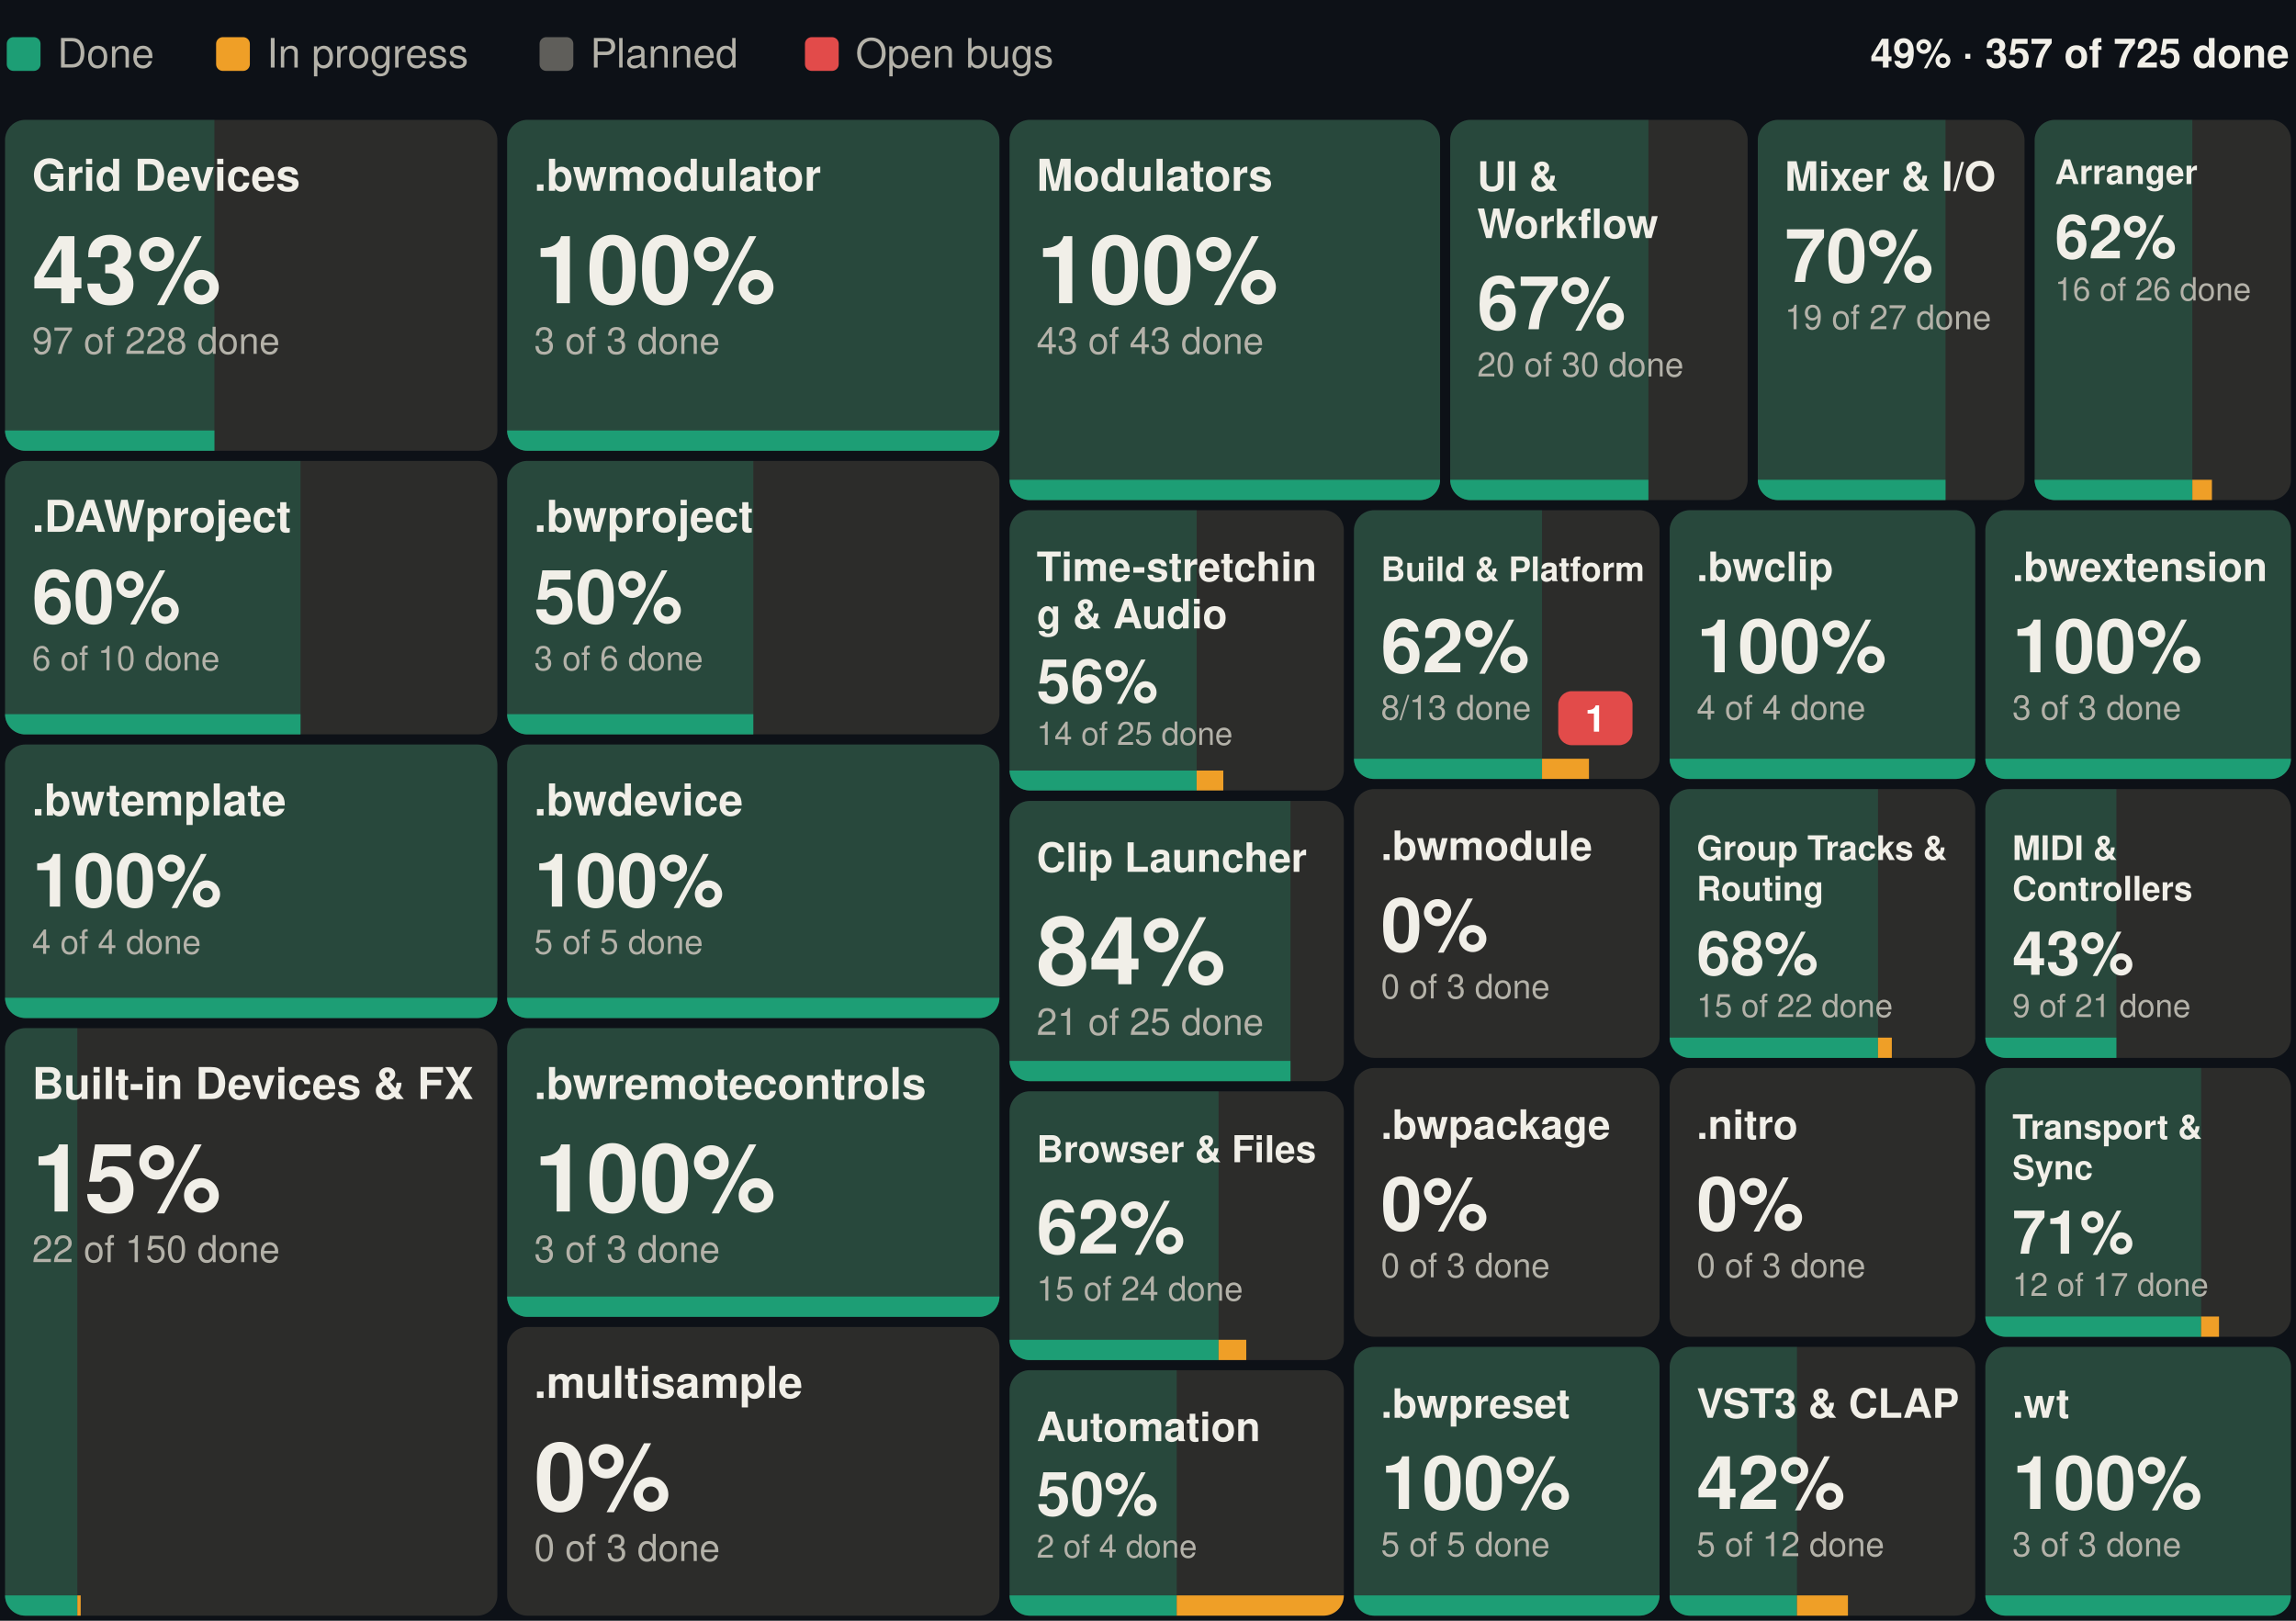
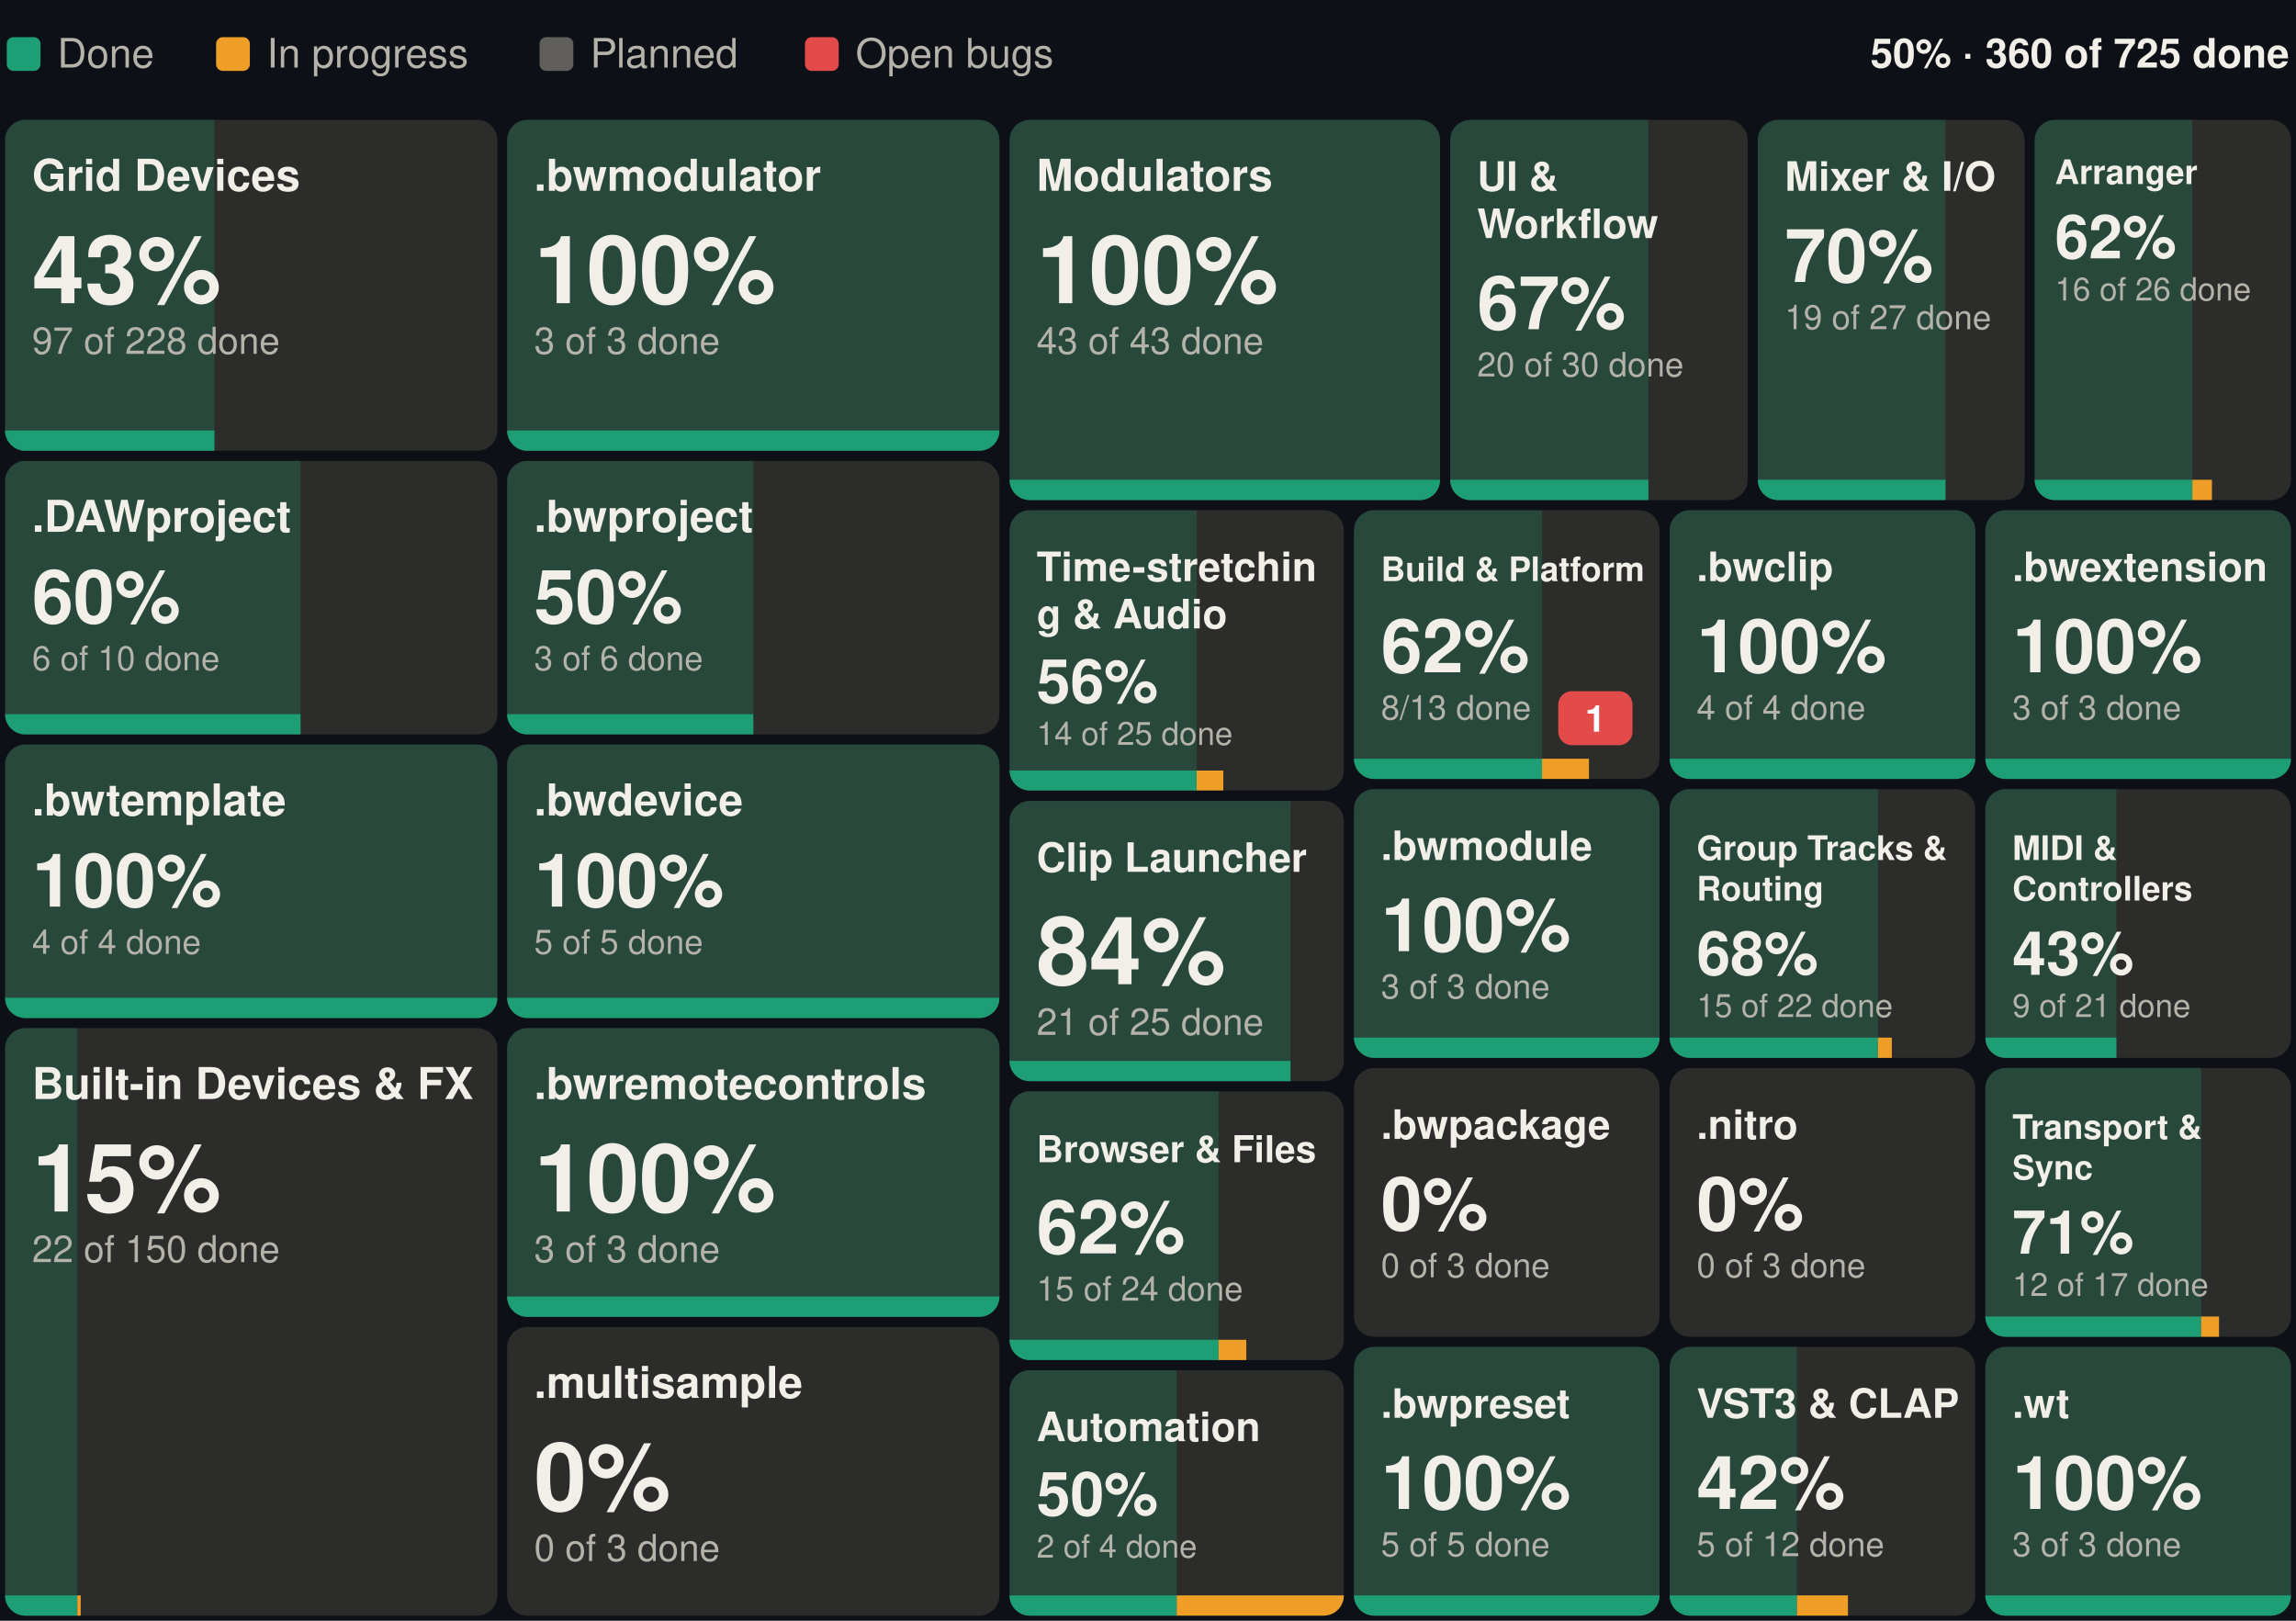
- <svg xmlns="http://www.w3.org/2000/svg" width="680" height="480" viewBox="0 0 680 480" font-family="-apple-system, BlinkMacSystemFont, 'Segoe UI', Helvetica, Arial, sans-serif" role="img" aria-label="Hikaru OpenLive vs Bitwig Studio 5.3.13: 357 of 725 features done">
+ <svg xmlns="http://www.w3.org/2000/svg" width="680" height="480" viewBox="0 0 680 480" font-family="-apple-system, BlinkMacSystemFont, 'Segoe UI', Helvetica, Arial, sans-serif" role="img" aria-label="Hikaru OpenLive vs Bitwig Studio 5.3.13: 360 of 725 features done">
  <rect width="680" height="480" fill="#0d1117" />
-   <text x="678.0" y="20.0" font-size="12" font-weight="600" text-anchor="end" fill="#F1EFE8">49% · 357 of 725 done</text>
+   <text x="678.0" y="20.0" font-size="12" font-weight="600" text-anchor="end" fill="#F1EFE8">50% · 360 of 725 done</text>
  <rect x="2.0" y="11" width="10" height="10" rx="2" fill="#1D9E75" />
  <text x="17.0" y="20.0" font-size="12" fill="#B4B2A9">Done</text>
  <rect x="64.0" y="11" width="10" height="10" rx="2" fill="#EF9F27" />
  <text x="79.0" y="20.0" font-size="12" fill="#B4B2A9">In progress</text>
  <rect x="159.8" y="11" width="10" height="10" rx="2" fill="#5F5E5A" />
  <text x="174.8" y="20.0" font-size="12" fill="#B4B2A9">Planned</text>
  <rect x="238.4" y="11" width="10" height="10" rx="2" fill="#E24B4A" />
  <text x="253.4" y="20.0" font-size="12" fill="#B4B2A9">Open bugs</text>
  <g>
    <clipPath id="b0">
      <rect x="299.0" y="237.2" width="99.0" height="83.0" rx="6" />
    </clipPath>
    <g clip-path="url(#b0)">
      <rect x="299.0" y="237.2" width="99.0" height="83.0" fill="#2C2C2A" />
      <rect x="299.0" y="237.2" width="83.2" height="83.0" fill="#1D9E75" fill-opacity="0.25" />
      <rect x="299.0" y="314.2" width="83.2" height="6" fill="#1D9E75" />
    </g>
    <text x="307.0" y="258.2" font-size="12" font-weight="600" fill="#F1EFE8">Clip Launcher</text>
    <text x="307.0" y="291.5" font-size="28" font-weight="600" fill="#F1EFE8">84%</text>
    <text x="307.0" y="306.5" font-size="11" fill="#B4B2A9">21 of 25 done</text>
  </g>
  <g>
    <clipPath id="b1">
      <rect x="602.6" y="35.5" width="75.9" height="112.6" rx="6" />
    </clipPath>
    <g clip-path="url(#b1)">
      <rect x="602.6" y="35.5" width="75.9" height="112.6" fill="#2C2C2A" />
      <rect x="602.6" y="35.5" width="46.7" height="112.6" fill="#1D9E75" fill-opacity="0.25" />
      <rect x="602.6" y="142.1" width="46.7" height="6" fill="#1D9E75" />
      <rect x="649.3" y="142.1" width="5.8" height="6" fill="#EF9F27" />
    </g>
    <text x="608.6" y="54.5" font-size="10" font-weight="600" fill="#F1EFE8">Arranger</text>
    <text x="608.6" y="76.5" font-size="18" font-weight="600" fill="#F1EFE8">62%</text>
    <text x="608.6" y="89.0" font-size="9.5" fill="#B4B2A9">16 of 26 done</text>
  </g>
  <g>
    <clipPath id="b2">
      <rect x="588.0" y="316.3" width="90.5" height="79.6" rx="6" />
    </clipPath>
    <g clip-path="url(#b2)">
      <rect x="588.0" y="316.3" width="90.5" height="79.6" fill="#2C2C2A" />
      <rect x="588.0" y="316.3" width="63.9" height="79.6" fill="#1D9E75" fill-opacity="0.25" />
      <rect x="588.0" y="389.9" width="63.9" height="6" fill="#1D9E75" />
      <rect x="651.9" y="389.9" width="5.3" height="6" fill="#EF9F27" />
    </g>
    <text x="596.0" y="337.3" font-size="10" font-weight="600" fill="#F1EFE8">Transport &amp;</text>
    <text x="596.0" y="349.3" font-size="10" font-weight="600" fill="#F1EFE8">Sync</text>
    <text x="596.0" y="371.3" font-size="18" font-weight="600" fill="#F1EFE8">71%</text>
    <text x="596.0" y="383.8" font-size="9.5" fill="#B4B2A9">12 of 17 done</text>
  </g>
  <g>
    <clipPath id="b3">
      <rect x="494.5" y="233.7" width="90.5" height="79.6" rx="6" />
    </clipPath>
    <g clip-path="url(#b3)">
      <rect x="494.5" y="233.7" width="90.5" height="79.6" fill="#2C2C2A" />
      <rect x="494.5" y="233.7" width="61.7" height="79.6" fill="#1D9E75" fill-opacity="0.25" />
      <rect x="494.5" y="307.3" width="61.7" height="6" fill="#1D9E75" />
      <rect x="556.2" y="307.3" width="4.1" height="6" fill="#EF9F27" />
    </g>
    <text x="502.5" y="254.7" font-size="10" font-weight="600" fill="#F1EFE8">Group Tracks &amp;</text>
    <text x="502.5" y="266.7" font-size="10" font-weight="600" fill="#F1EFE8">Routing</text>
    <text x="502.5" y="288.7" font-size="18" font-weight="600" fill="#F1EFE8">68%</text>
    <text x="502.5" y="301.2" font-size="9.5" fill="#B4B2A9">15 of 22 done</text>
  </g>
  <g>
    <clipPath id="b4">
      <rect x="299.0" y="151.1" width="99.0" height="83.0" rx="6" />
    </clipPath>
    <g clip-path="url(#b4)">
      <rect x="299.0" y="151.1" width="99.0" height="83.0" fill="#2C2C2A" />
      <rect x="299.0" y="151.1" width="55.4" height="83.0" fill="#1D9E75" fill-opacity="0.25" />
      <rect x="299.0" y="228.2" width="55.4" height="6" fill="#1D9E75" />
      <rect x="354.4" y="228.2" width="7.9" height="6" fill="#EF9F27" />
    </g>
    <text x="307.0" y="172.1" font-size="12" font-weight="600" fill="#F1EFE8">Time-stretchin</text>
    <text x="307.0" y="186.1" font-size="12" font-weight="600" fill="#F1EFE8">g &amp; Audio</text>
    <text x="307.0" y="208.1" font-size="18" font-weight="600" fill="#F1EFE8">56%</text>
    <text x="307.0" y="220.6" font-size="9.5" fill="#B4B2A9">14 of 25 done</text>
  </g>
  <g>
    <clipPath id="b5">
      <rect x="1.5" y="304.5" width="145.8" height="174.0" rx="6" />
    </clipPath>
    <g clip-path="url(#b5)">
      <rect x="1.5" y="304.5" width="145.8" height="174.0" fill="#2C2C2A" />
      <rect x="1.5" y="304.5" width="21.4" height="174.0" fill="#1D9E75" fill-opacity="0.25" />
      <rect x="1.5" y="472.5" width="21.4" height="6" fill="#1D9E75" />
      <rect x="22.9" y="472.5" width="1.0" height="6" fill="#EF9F27" />
    </g>
    <text x="9.5" y="325.5" font-size="13" font-weight="600" fill="#F1EFE8">Built-in Devices &amp; FX</text>
    <text x="9.5" y="358.8" font-size="28" font-weight="600" fill="#F1EFE8">15%</text>
    <text x="9.5" y="373.8" font-size="11" fill="#B4B2A9">22 of 150 done</text>
  </g>
  <g>
    <clipPath id="b6">
      <rect x="299.0" y="35.5" width="127.5" height="112.6" rx="6" />
    </clipPath>
    <g clip-path="url(#b6)">
      <rect x="299.0" y="35.5" width="127.5" height="112.6" fill="#2C2C2A" />
      <rect x="299.0" y="35.5" width="127.5" height="112.6" fill="#1D9E75" fill-opacity="0.25" />
      <rect x="299.0" y="142.1" width="127.5" height="6" fill="#1D9E75" />
    </g>
    <text x="307.0" y="56.5" font-size="13" font-weight="600" fill="#F1EFE8">Modulators</text>
    <text x="307.0" y="89.8" font-size="28" font-weight="600" fill="#F1EFE8">100%</text>
    <text x="307.0" y="104.8" font-size="11" fill="#B4B2A9">43 of 43 done</text>
  </g>
  <g>
    <clipPath id="b7">
      <rect x="1.5" y="35.5" width="145.8" height="98.0" rx="6" />
    </clipPath>
    <g clip-path="url(#b7)">
      <rect x="1.5" y="35.5" width="145.8" height="98.0" fill="#2C2C2A" />
      <rect x="1.5" y="35.5" width="62.0" height="98.0" fill="#1D9E75" fill-opacity="0.25" />
      <rect x="1.5" y="127.5" width="62.0" height="6" fill="#1D9E75" />
    </g>
    <text x="9.5" y="56.5" font-size="13" font-weight="600" fill="#F1EFE8">Grid Devices</text>
    <text x="9.5" y="89.8" font-size="28" font-weight="600" fill="#F1EFE8">43%</text>
    <text x="9.5" y="104.8" font-size="11" fill="#B4B2A9">97 of 228 done</text>
  </g>
  <g>
    <clipPath id="b8">
      <rect x="520.6" y="35.5" width="79.0" height="112.6" rx="6" />
    </clipPath>
    <g clip-path="url(#b8)">
      <rect x="520.6" y="35.5" width="79.0" height="112.6" fill="#2C2C2A" />
      <rect x="520.6" y="35.5" width="55.6" height="112.6" fill="#1D9E75" fill-opacity="0.25" />
      <rect x="520.6" y="142.1" width="55.6" height="6" fill="#1D9E75" />
    </g>
    <text x="528.6" y="56.5" font-size="12" font-weight="600" fill="#F1EFE8">Mixer &amp; I/O</text>
    <text x="528.6" y="83.5" font-size="22" font-weight="600" fill="#F1EFE8">70%</text>
    <text x="528.6" y="97.5" font-size="10" fill="#B4B2A9">19 of 27 done</text>
  </g>
  <g>
    <clipPath id="b9">
      <rect x="299.0" y="323.2" width="99.0" height="79.6" rx="6" />
    </clipPath>
    <g clip-path="url(#b9)">
      <rect x="299.0" y="323.2" width="99.0" height="79.6" fill="#2C2C2A" />
      <rect x="299.0" y="323.2" width="61.9" height="79.6" fill="#1D9E75" fill-opacity="0.25" />
      <rect x="299.0" y="396.8" width="61.9" height="6" fill="#1D9E75" />
      <rect x="360.9" y="396.8" width="8.2" height="6" fill="#EF9F27" />
    </g>
    <text x="307.0" y="344.2" font-size="11" font-weight="600" fill="#F1EFE8">Browser &amp; Files</text>
    <text x="307.0" y="371.2" font-size="22" font-weight="600" fill="#F1EFE8">62%</text>
    <text x="307.0" y="385.2" font-size="10" fill="#B4B2A9">15 of 24 done</text>
  </g>
  <g>
    <clipPath id="b10">
      <rect x="588.0" y="233.7" width="90.5" height="79.6" rx="6" />
    </clipPath>
    <g clip-path="url(#b10)">
      <rect x="588.0" y="233.7" width="90.5" height="79.6" fill="#2C2C2A" />
      <rect x="588.0" y="233.7" width="38.8" height="79.6" fill="#1D9E75" fill-opacity="0.25" />
      <rect x="588.0" y="307.3" width="38.8" height="6" fill="#1D9E75" />
    </g>
    <text x="596.0" y="254.7" font-size="10" font-weight="600" fill="#F1EFE8">MIDI &amp;</text>
    <text x="596.0" y="266.7" font-size="10" font-weight="600" fill="#F1EFE8">Controllers</text>
    <text x="596.0" y="288.7" font-size="18" font-weight="600" fill="#F1EFE8">43%</text>
    <text x="596.0" y="301.2" font-size="9.5" fill="#B4B2A9">9 of 21 done</text>
  </g>
  <g>
    <clipPath id="b11">
      <rect x="429.5" y="35.5" width="88.1" height="112.6" rx="6" />
    </clipPath>
    <g clip-path="url(#b11)">
      <rect x="429.5" y="35.5" width="88.1" height="112.6" fill="#2C2C2A" />
      <rect x="429.5" y="35.5" width="58.7" height="112.6" fill="#1D9E75" fill-opacity="0.25" />
      <rect x="429.5" y="142.1" width="58.7" height="6" fill="#1D9E75" />
    </g>
    <text x="437.5" y="56.5" font-size="12" font-weight="600" fill="#F1EFE8">UI &amp;</text>
    <text x="437.5" y="70.5" font-size="12" font-weight="600" fill="#F1EFE8">Workflow</text>
    <text x="437.5" y="97.5" font-size="22" font-weight="600" fill="#F1EFE8">67%</text>
    <text x="437.5" y="111.5" font-size="10" fill="#B4B2A9">20 of 30 done</text>
  </g>
  <g>
    <clipPath id="b12">
      <rect x="401.0" y="151.1" width="90.5" height="79.6" rx="6" />
    </clipPath>
    <g clip-path="url(#b12)">
      <rect x="401.0" y="151.1" width="90.5" height="79.6" fill="#2C2C2A" />
      <rect x="401.0" y="151.1" width="55.7" height="79.6" fill="#1D9E75" fill-opacity="0.25" />
      <rect x="401.0" y="224.7" width="55.7" height="6" fill="#1D9E75" />
      <rect x="456.7" y="224.7" width="13.9" height="6" fill="#EF9F27" />
    </g>
    <text x="409.0" y="172.1" font-size="10" font-weight="600" fill="#F1EFE8">Build &amp; Platform</text>
    <text x="409.0" y="199.1" font-size="22" font-weight="600" fill="#F1EFE8">62%</text>
    <text x="409.0" y="213.1" font-size="10" fill="#B4B2A9">8/13 done</text>
    <rect x="461.5" y="204.7" width="22.0" height="16.0" rx="4" fill="#E24B4A" />
    <text x="472.5" y="216.7" font-size="11" font-weight="600" text-anchor="middle" fill="#ffffff">1</text>
  </g>
  <g>
    <clipPath id="b13">
      <rect x="494.5" y="398.9" width="90.5" height="79.6" rx="6" />
    </clipPath>
    <g clip-path="url(#b13)">
      <rect x="494.5" y="398.9" width="90.5" height="79.6" fill="#2C2C2A" />
      <rect x="494.5" y="398.9" width="37.7" height="79.6" fill="#1D9E75" fill-opacity="0.25" />
      <rect x="494.5" y="472.5" width="37.7" height="6" fill="#1D9E75" />
      <rect x="532.2" y="472.5" width="15.1" height="6" fill="#EF9F27" />
    </g>
    <text x="502.5" y="419.9" font-size="12" font-weight="600" fill="#F1EFE8">VST3 &amp; CLAP</text>
    <text x="502.5" y="446.9" font-size="22" font-weight="600" fill="#F1EFE8">42%</text>
    <text x="502.5" y="460.9" font-size="10" fill="#B4B2A9">5 of 12 done</text>
  </g>
  <g>
    <clipPath id="b14">
      <rect x="299.0" y="405.8" width="99.0" height="72.7" rx="6" />
    </clipPath>
    <g clip-path="url(#b14)">
      <rect x="299.0" y="405.8" width="99.0" height="72.7" fill="#2C2C2A" />
      <rect x="299.0" y="405.8" width="49.5" height="72.7" fill="#1D9E75" fill-opacity="0.25" />
      <rect x="299.0" y="472.5" width="49.5" height="6" fill="#1D9E75" />
      <rect x="348.5" y="472.5" width="49.5" height="6" fill="#EF9F27" />
    </g>
    <text x="307.0" y="426.8" font-size="12" font-weight="600" fill="#F1EFE8">Automation</text>
    <text x="307.0" y="448.8" font-size="18" font-weight="600" fill="#F1EFE8">50%</text>
    <text x="307.0" y="461.3" font-size="9.5" fill="#B4B2A9">2 of 4 done</text>
  </g>
  <g>
    <clipPath id="b15">
      <rect x="1.5" y="136.5" width="145.8" height="81.0" rx="6" />
    </clipPath>
    <g clip-path="url(#b15)">
      <rect x="1.5" y="136.5" width="145.8" height="81.0" fill="#2C2C2A" />
      <rect x="1.5" y="136.5" width="87.5" height="81.0" fill="#1D9E75" fill-opacity="0.25" />
      <rect x="1.5" y="211.5" width="87.5" height="6" fill="#1D9E75" />
    </g>
    <text x="9.5" y="157.5" font-size="13" font-weight="600" fill="#F1EFE8">.DAWproject</text>
    <text x="9.5" y="184.5" font-size="22" font-weight="600" fill="#F1EFE8">60%</text>
    <text x="9.5" y="198.5" font-size="10" fill="#B4B2A9">6 of 10 done</text>
  </g>
  <g>
    <clipPath id="b16">
      <rect x="150.2" y="136.5" width="145.8" height="81.0" rx="6" />
    </clipPath>
    <g clip-path="url(#b16)">
      <rect x="150.2" y="136.5" width="145.8" height="81.0" fill="#2C2C2A" />
      <rect x="150.2" y="136.5" width="72.9" height="81.0" fill="#1D9E75" fill-opacity="0.25" />
      <rect x="150.2" y="211.5" width="72.9" height="6" fill="#1D9E75" />
    </g>
    <text x="158.2" y="157.5" font-size="13" font-weight="600" fill="#F1EFE8">.bwproject</text>
    <text x="158.2" y="184.5" font-size="22" font-weight="600" fill="#F1EFE8">50%</text>
    <text x="158.2" y="198.5" font-size="10" fill="#B4B2A9">3 of 6 done</text>
  </g>
  <g>
    <clipPath id="b17">
      <rect x="1.5" y="220.5" width="145.8" height="81.0" rx="6" />
    </clipPath>
    <g clip-path="url(#b17)">
      <rect x="1.5" y="220.5" width="145.8" height="81.0" fill="#2C2C2A" />
      <rect x="1.5" y="220.5" width="145.8" height="81.0" fill="#1D9E75" fill-opacity="0.25" />
      <rect x="1.5" y="295.5" width="145.8" height="6" fill="#1D9E75" />
    </g>
    <text x="9.5" y="241.5" font-size="13" font-weight="600" fill="#F1EFE8">.bwtemplate</text>
    <text x="9.5" y="268.5" font-size="22" font-weight="600" fill="#F1EFE8">100%</text>
    <text x="9.5" y="282.5" font-size="10" fill="#B4B2A9">4 of 4 done</text>
  </g>
  <g>
    <clipPath id="b18">
      <rect x="150.2" y="220.5" width="145.8" height="81.0" rx="6" />
    </clipPath>
    <g clip-path="url(#b18)">
      <rect x="150.2" y="220.5" width="145.8" height="81.0" fill="#2C2C2A" />
      <rect x="150.2" y="220.5" width="145.8" height="81.0" fill="#1D9E75" fill-opacity="0.25" />
      <rect x="150.2" y="295.5" width="145.8" height="6" fill="#1D9E75" />
    </g>
    <text x="158.2" y="241.5" font-size="13" font-weight="600" fill="#F1EFE8">.bwdevice</text>
    <text x="158.2" y="268.5" font-size="22" font-weight="600" fill="#F1EFE8">100%</text>
    <text x="158.2" y="282.5" font-size="10" fill="#B4B2A9">5 of 5 done</text>
  </g>
  <g>
    <clipPath id="b19">
      <rect x="401.0" y="398.9" width="90.5" height="79.6" rx="6" />
    </clipPath>
    <g clip-path="url(#b19)">
      <rect x="401.0" y="398.9" width="90.5" height="79.6" fill="#2C2C2A" />
      <rect x="401.0" y="398.9" width="90.5" height="79.6" fill="#1D9E75" fill-opacity="0.25" />
      <rect x="401.0" y="472.5" width="90.5" height="6" fill="#1D9E75" />
    </g>
    <text x="409.0" y="419.9" font-size="12" font-weight="600" fill="#F1EFE8">.bwpreset</text>
    <text x="409.0" y="446.9" font-size="22" font-weight="600" fill="#F1EFE8">100%</text>
    <text x="409.0" y="460.9" font-size="10" fill="#B4B2A9">5 of 5 done</text>
  </g>
  <g>
    <clipPath id="b20">
      <rect x="494.5" y="151.1" width="90.5" height="79.6" rx="6" />
    </clipPath>
    <g clip-path="url(#b20)">
      <rect x="494.5" y="151.1" width="90.5" height="79.6" fill="#2C2C2A" />
      <rect x="494.5" y="151.1" width="90.5" height="79.6" fill="#1D9E75" fill-opacity="0.25" />
      <rect x="494.5" y="224.7" width="90.5" height="6" fill="#1D9E75" />
    </g>
    <text x="502.5" y="172.1" font-size="12" font-weight="600" fill="#F1EFE8">.bwclip</text>
    <text x="502.5" y="199.1" font-size="22" font-weight="600" fill="#F1EFE8">100%</text>
    <text x="502.5" y="213.1" font-size="10" fill="#B4B2A9">4 of 4 done</text>
  </g>
  <g>
    <clipPath id="b21">
      <rect x="150.2" y="35.5" width="145.8" height="98.0" rx="6" />
    </clipPath>
    <g clip-path="url(#b21)">
      <rect x="150.2" y="35.5" width="145.8" height="98.0" fill="#2C2C2A" />
      <rect x="150.2" y="35.5" width="145.8" height="98.0" fill="#1D9E75" fill-opacity="0.25" />
      <rect x="150.2" y="127.5" width="145.8" height="6" fill="#1D9E75" />
    </g>
    <text x="158.2" y="56.5" font-size="13" font-weight="600" fill="#F1EFE8">.bwmodulator</text>
    <text x="158.2" y="89.8" font-size="28" font-weight="600" fill="#F1EFE8">100%</text>
    <text x="158.2" y="104.8" font-size="11" fill="#B4B2A9">3 of 3 done</text>
  </g>
  <g>
    <clipPath id="b22">
      <rect x="401.0" y="233.7" width="90.5" height="79.6" rx="6" />
    </clipPath>
    <g clip-path="url(#b22)">
      <rect x="401.0" y="233.7" width="90.5" height="79.6" fill="#2C2C2A" />
+       <rect x="401.0" y="233.7" width="90.5" height="79.6" fill="#1D9E75" fill-opacity="0.25" />
+       <rect x="401.0" y="307.3" width="90.5" height="6" fill="#1D9E75" />
    </g>
    <text x="409.0" y="254.7" font-size="12" font-weight="600" fill="#F1EFE8">.bwmodule</text>
-     <text x="409.0" y="281.7" font-size="22" font-weight="600" fill="#F1EFE8">0%</text>
-     <text x="409.0" y="295.7" font-size="10" fill="#B4B2A9">0 of 3 done</text>
+     <text x="409.0" y="281.7" font-size="22" font-weight="600" fill="#F1EFE8">100%</text>
+     <text x="409.0" y="295.7" font-size="10" fill="#B4B2A9">3 of 3 done</text>
  </g>
  <g>
    <clipPath id="b23">
      <rect x="150.2" y="304.5" width="145.8" height="85.5" rx="6" />
    </clipPath>
    <g clip-path="url(#b23)">
      <rect x="150.2" y="304.5" width="145.8" height="85.5" fill="#2C2C2A" />
      <rect x="150.2" y="304.5" width="145.8" height="85.5" fill="#1D9E75" fill-opacity="0.25" />
      <rect x="150.2" y="384.0" width="145.8" height="6" fill="#1D9E75" />
    </g>
    <text x="158.2" y="325.5" font-size="13" font-weight="600" fill="#F1EFE8">.bwremotecontrols</text>
    <text x="158.2" y="358.8" font-size="28" font-weight="600" fill="#F1EFE8">100%</text>
    <text x="158.2" y="373.8" font-size="11" fill="#B4B2A9">3 of 3 done</text>
  </g>
  <g>
    <clipPath id="b24">
      <rect x="588.0" y="151.1" width="90.5" height="79.6" rx="6" />
    </clipPath>
    <g clip-path="url(#b24)">
      <rect x="588.0" y="151.1" width="90.5" height="79.6" fill="#2C2C2A" />
      <rect x="588.0" y="151.1" width="90.5" height="79.6" fill="#1D9E75" fill-opacity="0.25" />
      <rect x="588.0" y="224.7" width="90.5" height="6" fill="#1D9E75" />
    </g>
    <text x="596.0" y="172.1" font-size="12" font-weight="600" fill="#F1EFE8">.bwextension</text>
    <text x="596.0" y="199.1" font-size="22" font-weight="600" fill="#F1EFE8">100%</text>
    <text x="596.0" y="213.1" font-size="10" fill="#B4B2A9">3 of 3 done</text>
  </g>
  <g>
    <clipPath id="b25">
      <rect x="401.0" y="316.3" width="90.5" height="79.6" rx="6" />
    </clipPath>
    <g clip-path="url(#b25)">
      <rect x="401.0" y="316.3" width="90.5" height="79.6" fill="#2C2C2A" />
    </g>
    <text x="409.0" y="337.3" font-size="12" font-weight="600" fill="#F1EFE8">.bwpackage</text>
    <text x="409.0" y="364.3" font-size="22" font-weight="600" fill="#F1EFE8">0%</text>
    <text x="409.0" y="378.3" font-size="10" fill="#B4B2A9">0 of 3 done</text>
  </g>
  <g>
    <clipPath id="b26">
      <rect x="150.2" y="393.0" width="145.8" height="85.5" rx="6" />
    </clipPath>
    <g clip-path="url(#b26)">
      <rect x="150.2" y="393.0" width="145.8" height="85.5" fill="#2C2C2A" />
    </g>
    <text x="158.2" y="414.0" font-size="13" font-weight="600" fill="#F1EFE8">.multisample</text>
    <text x="158.2" y="447.3" font-size="28" font-weight="600" fill="#F1EFE8">0%</text>
    <text x="158.2" y="462.3" font-size="11" fill="#B4B2A9">0 of 3 done</text>
  </g>
  <g>
    <clipPath id="b27">
      <rect x="588.0" y="398.9" width="90.5" height="79.6" rx="6" />
    </clipPath>
    <g clip-path="url(#b27)">
      <rect x="588.0" y="398.9" width="90.5" height="79.6" fill="#2C2C2A" />
      <rect x="588.0" y="398.9" width="90.5" height="79.6" fill="#1D9E75" fill-opacity="0.25" />
      <rect x="588.0" y="472.5" width="90.5" height="6" fill="#1D9E75" />
    </g>
    <text x="596.0" y="419.9" font-size="12" font-weight="600" fill="#F1EFE8">.wt</text>
    <text x="596.0" y="446.9" font-size="22" font-weight="600" fill="#F1EFE8">100%</text>
    <text x="596.0" y="460.9" font-size="10" fill="#B4B2A9">3 of 3 done</text>
  </g>
  <g>
    <clipPath id="b28">
      <rect x="494.5" y="316.3" width="90.5" height="79.6" rx="6" />
    </clipPath>
    <g clip-path="url(#b28)">
      <rect x="494.5" y="316.3" width="90.5" height="79.6" fill="#2C2C2A" />
    </g>
    <text x="502.5" y="337.3" font-size="12" font-weight="600" fill="#F1EFE8">.nitro</text>
    <text x="502.5" y="364.3" font-size="22" font-weight="600" fill="#F1EFE8">0%</text>
    <text x="502.5" y="378.3" font-size="10" fill="#B4B2A9">0 of 3 done</text>
  </g>
</svg>
